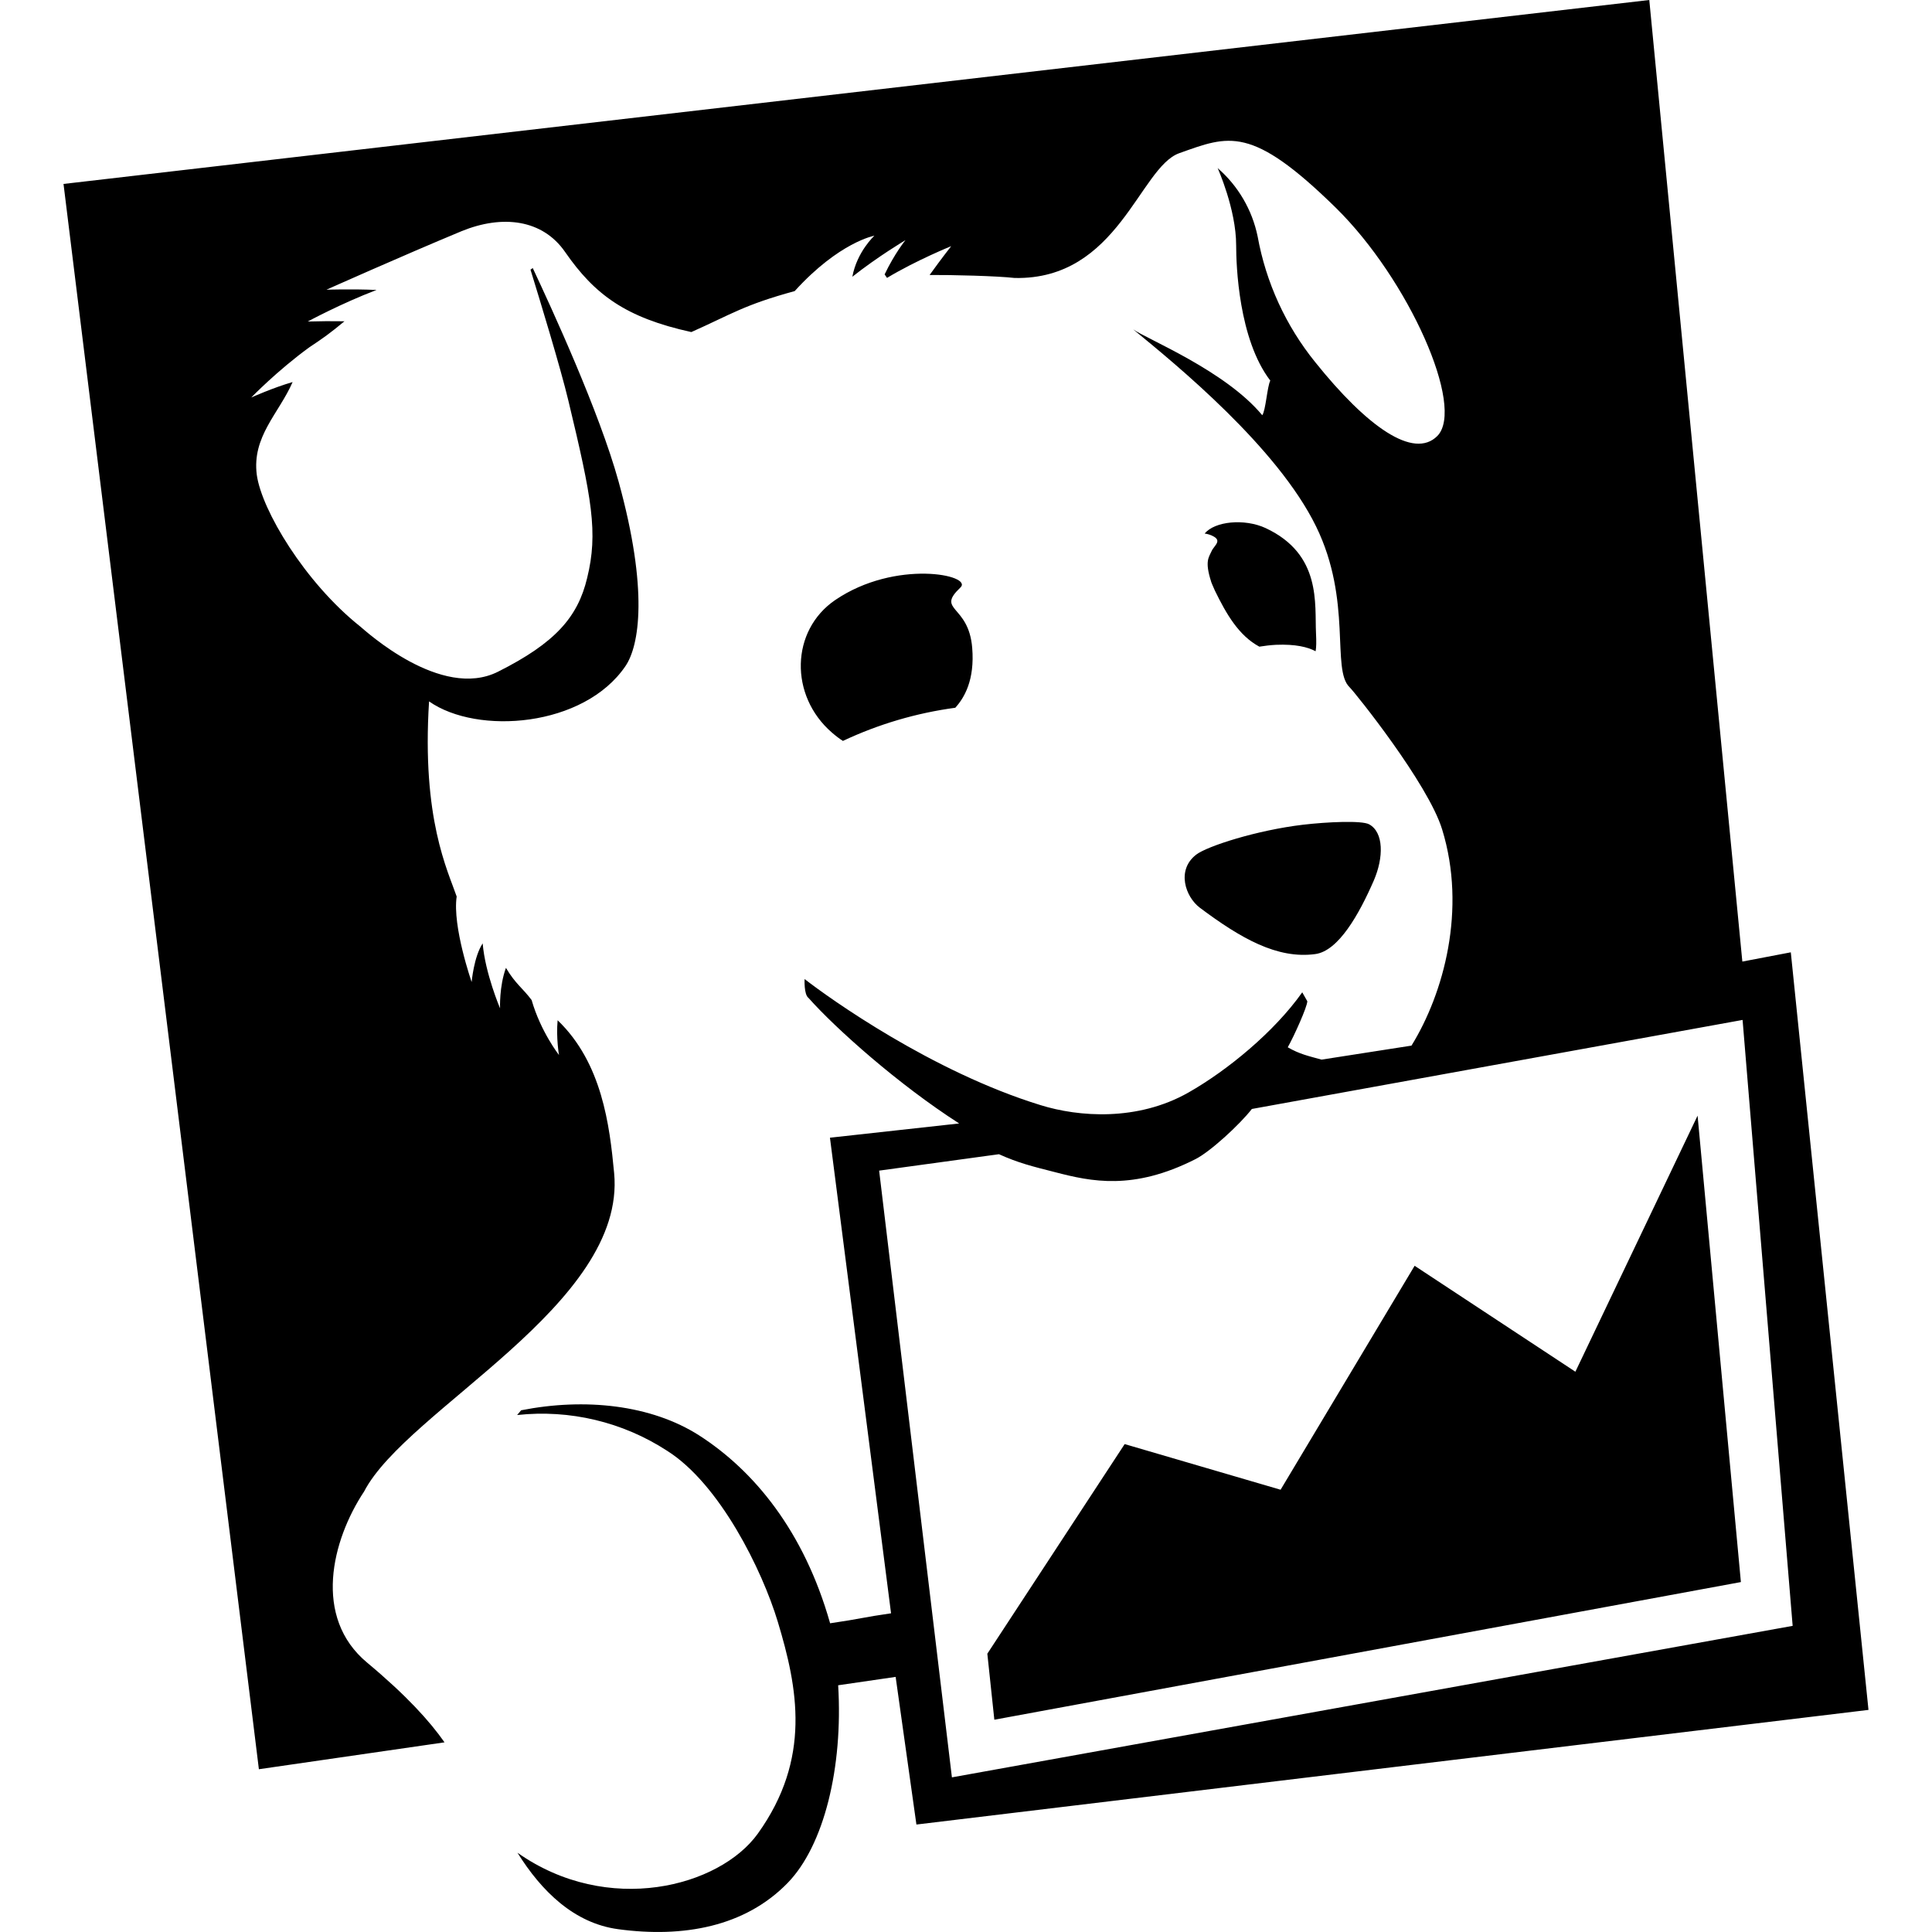
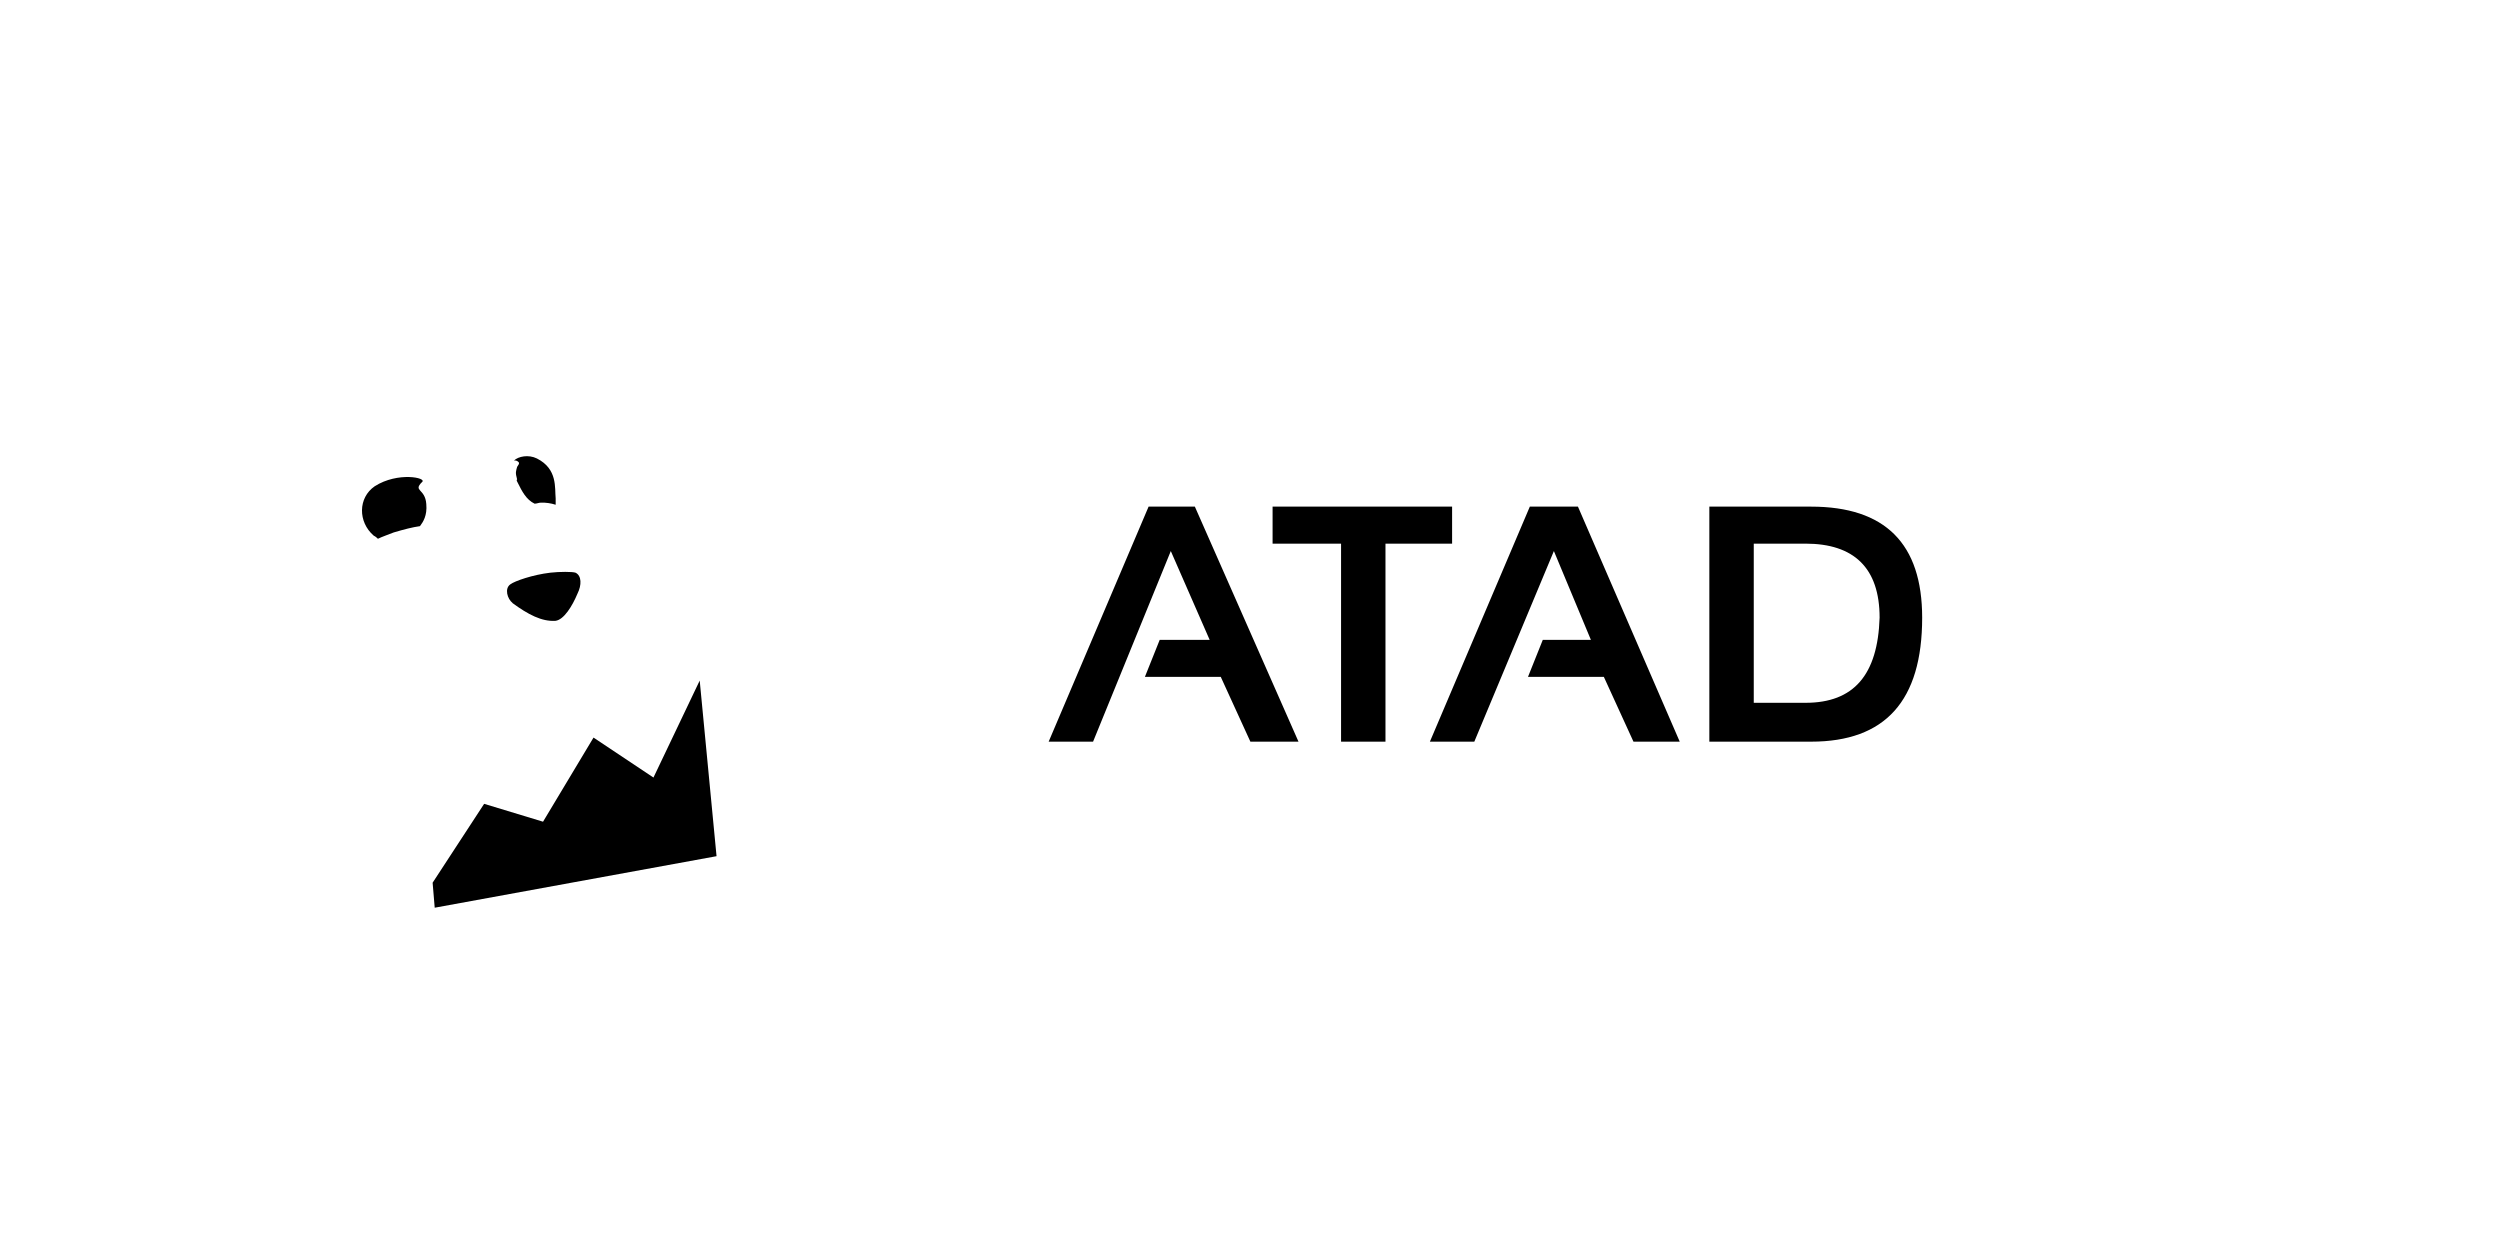
- <svg xmlns="http://www.w3.org/2000/svg" fill="currentColor" role="img" viewBox="0 0 24 24">
-   <path d="M19.57 17.04l-1.997-1.316-1.665 2.782-1.937-.567-1.706 2.604.087.82 9.274-1.71-.538-5.794zm-8.649-2.498l1.488-.204c.241.108.409.15.697.223.45.117.97.23 1.741-.16.18-.088.553-.43.704-.625l6.096-1.106.622 7.527-10.444 1.882zm11.325-2.712l-.602.115L20.488 0 .789 2.285l2.427 19.693 2.306-.334c-.184-.263-.471-.581-.96-.989-.68-.564-.44-1.522-.039-2.127.53-1.022 3.26-2.322 3.106-3.956-.056-.594-.15-1.368-.702-1.898-.02.22.017.432.017.432s-.227-.289-.34-.683c-.112-.15-.2-.199-.319-.4-.085.233-.073.503-.073.503s-.186-.437-.216-.807c-.11.166-.137.48-.137.48s-.241-.69-.186-1.062c-.11-.323-.436-.965-.343-2.424.6.421 1.924.321 2.44-.439.171-.251.288-.939-.086-2.293-.24-.868-.835-2.16-1.066-2.651l-.028.02c.122.395.374 1.223.47 1.625.293 1.218.372 1.642.234 2.204-.116.488-.397.808-1.107 1.165-.71.358-1.653-.514-1.713-.562-.69-.55-1.224-1.447-1.284-1.883-.062-.477.275-.763.445-1.153-.243.07-.514.192-.514.192s.323-.334.722-.624c.165-.109.262-.178.436-.323a9.762 9.762 0 0 0-.456.003s.42-.227.855-.392c-.318-.014-.623-.003-.623-.003s.937-.419 1.678-.727c.509-.208 1.006-.147 1.286.257.367.53.752.817 1.569.996.501-.223.653-.337 1.284-.509.554-.61.99-.688.99-.688s-.216.198-.274.51c.314-.249.66-.455.66-.455s-.134.164-.259.426l.03.043c.366-.22.797-.394.797-.394s-.123.156-.268.358c.277-.002.838.012 1.056.037 1.285.028 1.552-1.374 2.045-1.55.618-.22.894-.353 1.947.68.903.888 1.609 2.477 1.259 2.833-.294.295-.874-.115-1.516-.916a3.466 3.466 0 0 1-.716-1.562 1.533 1.533 0 0 0-.497-.85s.23.51.23.96c0 .246.03 1.165.424 1.68-.039.076-.057.374-.1.43-.458-.554-1.443-.95-1.604-1.067.544.445 1.793 1.468 2.273 2.449.453.927.186 1.777.416 1.997.065.063.976 1.197 1.15 1.767.306.994.019 2.038-.381 2.685l-1.117.174c-.163-.045-.273-.068-.42-.153.08-.143.241-.5.243-.572l-.063-.111c-.348.492-.93.97-1.414 1.245-.633.359-1.363.304-1.838.156-1.348-.415-2.623-1.327-2.93-1.566 0 0-.01.191.048.234.34.383 1.119 1.077 1.872 1.56l-1.605.177.759 5.908c-.337.048-.39.071-.757.124-.325-1.147-.946-1.895-1.624-2.332-.599-.384-1.424-.47-2.214-.314l-.05.059a2.851 2.851 0 0 1 1.863.444c.654.413 1.181 1.481 1.375 2.124.248.822.42 1.7-.248 2.632-.476.662-1.864 1.028-2.986.237.3.481.705.876 1.25.95.809.11 1.577-.03 2.106-.574.452-.464.69-1.434.628-2.456l.714-.104.258 1.834 11.827-1.424zM15.05 6.848c-.034.075-.085.125-.007.37l.004.014.013.032.032.073c.14.287.295.558.552.696.067-.011.136-.019.207-.023.242-.01.395.028.492.08.009-.048.01-.119.005-.222-.018-.364.072-.982-.626-1.308-.264-.122-.634-.084-.757.068a.302.302 0 0 1 .058.013c.186.066.06.13.027.207m1.958 3.392c-.092-.05-.52-.03-.821.005-.574.068-1.193.267-1.328.372-.247.191-.135.523.047.66.511.382.96.638 1.432.575.29-.038.546-.497.728-.914.124-.288.124-.598-.058-.698m-5.077-2.942c.162-.154-.805-.355-1.556.156-.554.378-.571 1.187-.041 1.646.053.046.096.078.137.104a4.77 4.77 0 0 1 1.396-.412c.113-.125.243-.345.21-.745-.044-.542-.455-.456-.146-.749" />
+ <svg xmlns="http://www.w3.org/2000/svg" width="120" height="60">
+   <defs>
+     <mask id="A" height="12.7" width="11.5" y=".1" x="0" maskUnits="userSpaceOnUse">
+       <g filter="url(#E)">
+         <path d="M11.5 12.8V.1H0v12.7z" fill="currentColor" />
+       </g>
+     </mask>
+     <mask id="B" height="12.9" width="10.6" y=".2" x=".1" maskUnits="userSpaceOnUse">
+       <g filter="url(#F)">
+         <path d="M10.7.2H.1V13h10.6z" fill="currentColor" />
+       </g>
+     </mask>
+     <mask id="C" height="12.9" width="12.7" y=".2" x="0" maskUnits="userSpaceOnUse">
+       <g filter="url(#G)">
+         <path d="M12.8.2H0V13h12.8z" fill="currentColor" />
+       </g>
+     </mask>
+     <mask id="D" height="69" width="64.6" y="0" x=".1" maskUnits="userSpaceOnUse">
+       <g filter="url(#H)">
+         <path d="M.1 69h64.7V0H.1z" fill="currentColor" />
+       </g>
+     </mask>
+     <filter height="12.7" width="11.5" y=".1" x="0" filterUnits="userSpaceOnUse" id="E">
+       <feColorMatrix values="1 0 0 0 0 0 1 0 0 0 0 0 1 0 0 0 0 0 1 0" />
+     </filter>
+     <filter height="12.9" width="10.6" y=".2" x=".1" filterUnits="userSpaceOnUse" id="F">
+       <feColorMatrix values="1 0 0 0 0 0 1 0 0 0 0 0 1 0 0 0 0 0 1 0" />
+     </filter>
+     <filter height="12.9" width="12.7" y=".2" x="0" filterUnits="userSpaceOnUse" id="G">
+       <feColorMatrix values="1 0 0 0 0 0 1 0 0 0 0 0 1 0 0 0 0 0 1 0" />
+     </filter>
+     <filter height="69" width="64.6" y="0" x=".1" filterUnits="userSpaceOnUse" id="H">
+       <feColorMatrix values="1 0 0 0 0 0 1 0 0 0 0 0 1 0 0 0 0 0 1 0" />
+     </filter>
+   </defs>
+   <g transform="translate(-.308)">
+     <g fill="currentColor">
+       <path mask="url(#D)" d="M60.3 36.4L62 58.1l-30.1 5.4-2.6-21.7 4.3-.6c.7.3 1.2.4 2 .6 1.3.3 2.8.7 5-.5.5-.3 1.6-1.2 2-1.8zM13.8 62.2c-.5-.8-1.4-1.7-2.8-2.8-2-1.6-1.3-4.4-.1-6.1 1.5-2.9 9.4-6.7 9-11.4-.2-1.7-.4-3.9-2-5.5a4.15 4.15 0 0 0 0 1.2s-.7-.8-1-2c-.3-.4-.6-.6-.9-1.2-.2.7-.2 1.4-.2 1.4s-.5-1.3-.6-2.3c-.3.5-.4 1.4-.4 1.4s-.7-2-.5-3.1c-.3-.9-1.3-2.8-1-7 1.7 1.2 5.5.9 7-1.3.5-.7.8-2.7-.2-6.6-.7-2.5-2.4-6.2-3.1-7.6l-.1.1c.4 1.1 1.1 3.5 1.4 4.7.8 3.5 1.1 4.7.7 6.3-.3 1.4-1.1 2.3-3.2 3.3-2 1-4.8-1.5-4.9-1.6-2-1.6-3.5-4.2-3.7-5.4-.2-1.4.8-2.2 1.3-3.3-.7.2-1.5.6-1.5.6s.9-1 2.1-1.8c.5-.3.8-.5 1.3-.9H9.1s1.2-.7 2.5-1.1H9.8l4.8-2.1c1.5-.6 2.9-.4 3.7.7 1.1 1.5 2.2 2.3 4.5 2.9 1.4-.6 1.9-1 3.7-1.5 1.6-1.8 2.9-2 2.9-2s-.9.8-1 1.7c.9-.7 1.9-1.3 1.9-1.3s-.4.5-.7 1.2l.1.1c1.1-.6 2.3-1.1 2.3-1.1s-.4.4-.8 1c.8 0 2.4 0 3 .1 3.7.1 4.5-3.9 5.9-4.5 1.8-.6 2.6-1 5.6 2 2.6 2.6 4.6 7.1 3.6 8.1-.8.8-2.5-.3-4.4-2.6-1-1.2-1.7-2.7-2.1-4.5-.2-1.5-1.3-2.4-1.3-2.4s.7 1.5.7 2.8c0 .7.1 3.3 1.2 4.8-.1.2-.2 1.1-.3 1.2-1.3-1.6-4.2-2.7-4.6-3.1 1.6 1.3 5.2 4.2 6.6 7 1.3 2.7.5 5.1 1.2 5.7.2.2 2.8 3.4 3.3 5.1.9 2.9.1 5.9-1.1 7.7l-3.2.5c-.5-.1-.8-.2-1.2-.4.2-.4.7-1.4.7-1.6l-.2-.3c-1 1.4-2.7 2.8-4.1 3.6-1.8 1-3.9.9-5.3.4-3.9-1.2-7.6-3.8-8.4-4.5 0 0 0 .5.1.7 1 1.1 3.2 3.1 5.4 4.5l-4.6.5 2.2 17c-1 .1-1.1.2-2.2.4-.9-3.3-2.7-5.4-4.7-6.7-1.7-1.1-4.1-1.4-6.4-.9l-.1.2c1.6-.2 3.5.1 5.4 1.3s3.4 4.3 4 6.1c.7 2.4 1.2 4.9-.7 7.6-1.4 1.9-5.4 3-8.6.7.9 1.4 2 2.5 3.6 2.7 2.3.3 4.5-.1 6.1-1.6 1.3-1.3 2-4.1 1.8-7.1l2.1-.3.7 5.3L65 61.2 62 34l-1.7.3L56.9 0 .1 6.6l7 56.6z" transform="matrix(.504781 0 0 .504781 4.302425 12.56182)" />
+       <path d="M24.9 28.942c.757.555 1.413.9 2.07.858.404-.05.808-.707 1.06-1.312.202-.404.202-.858-.1-1-.15-.05-.757-.05-1.2 0-.858.1-1.716.404-1.918.555-.303.202-.15.707.1.9m.2-5.916v.05l.05.1c.202.404.404.808.808 1 .1 0 .202-.05.303-.05a2.09 2.09 0 0 1 .707.101v-.303c-.05-.505.1-1.413-.9-1.918-.404-.202-.9-.1-1.1.1h.1c.252.1.1.202.05.303-.05.202-.1.252 0 .606" />
+       <path d="M20.568 23.137c.252-.202-1.16-.505-2.272.202-.808.555-.808 1.716-.05 2.372.1.05.15.1.202.15.202-.1.505-.202.757-.303.505-.15.9-.252 1.262-.303.15-.202.353-.505.303-1.06-.05-.757-.656-.606-.202-1.06m11.106 14.187l-2.877-1.918-2.423 4.038-2.827-.858-2.473 3.786.1 1.2 13.528-2.473-.808-8.43z" />
+     </g>
+     <g transform="matrix(.88832 0 0 .88832 40.33898 -17.07752)" fill="currentColor">
+       <path mask="url(#C)" d="M6.4 11c-2.6 0-4-1.5-4-4.4s1.3-4.4 4-4.4c2.6 0 3.9 1.5 3.9 4.4S9 11 6.4 11M6.4.2C2.2.2 0 2.3 0 6.6.2 10.9 2.4 13 6.4 13c4.2 0 6.3-2.1 6.3-6.4.1-4.3-2-6.4-6.3-6.4" transform="translate(60.382 46.346)" />
+       <path mask="url(#B)" d="M7.1 2.2c1.3 0 2.5.2 3.6.7V.8C9.6.4 8.4.2 7 .2 2.4.2.1 2.3.1 6.5c0 4.4 2.3 6.6 6.8 6.6 1.6 0 2.8-.2 3.9-.7V5.7H6.9l-.8 2.1h2.3v3c-.5.1-1 .2-1.5.2C4 11 2.5 9.5 2.5 6.4c0-2.8 1.6-4.2 4.6-4.2" transform="translate(74.67 46.346)" />
+       <path d="M52.5 57.2h-2.8v-8.6h2.8c2.6 0 4 1.3 4 4-.1 3.1-1.4 4.6-4 4.6m.3-10.6h-5.5v12.7h5.5c4 0 6-2.2 6-6.7 0-4-2-6-6-6" />
+       <path mask="url(#A)" d="M5.2 10.7H2.4V2.1h2.8c2.7 0 4 1.3 4 4 0 3.1-1.4 4.6-4 4.6M5.5.1H0v12.7h5.5c4 0 6-2.2 6-6.7 0-4-2-6-6-6" transform="translate(0 46.515)" />
+       <path d="M41.6 55.8l1.6 3.5h2.5l-5.5-12.7h-2.6l-5.4 12.7h2.4L38.9 49l2 4.8h-2.6l-.8 2zm-20.7 0l1.6 3.5h2.6l-5.6-12.7H17l-5.4 12.7H14L18.2 49l2.1 4.8h-2.7l-.8 2zm2.8-7.2h3.7v10.7h2.4V48.6h3.6v-2h-9.7z" />
+     </g>
+   </g>
</svg>
